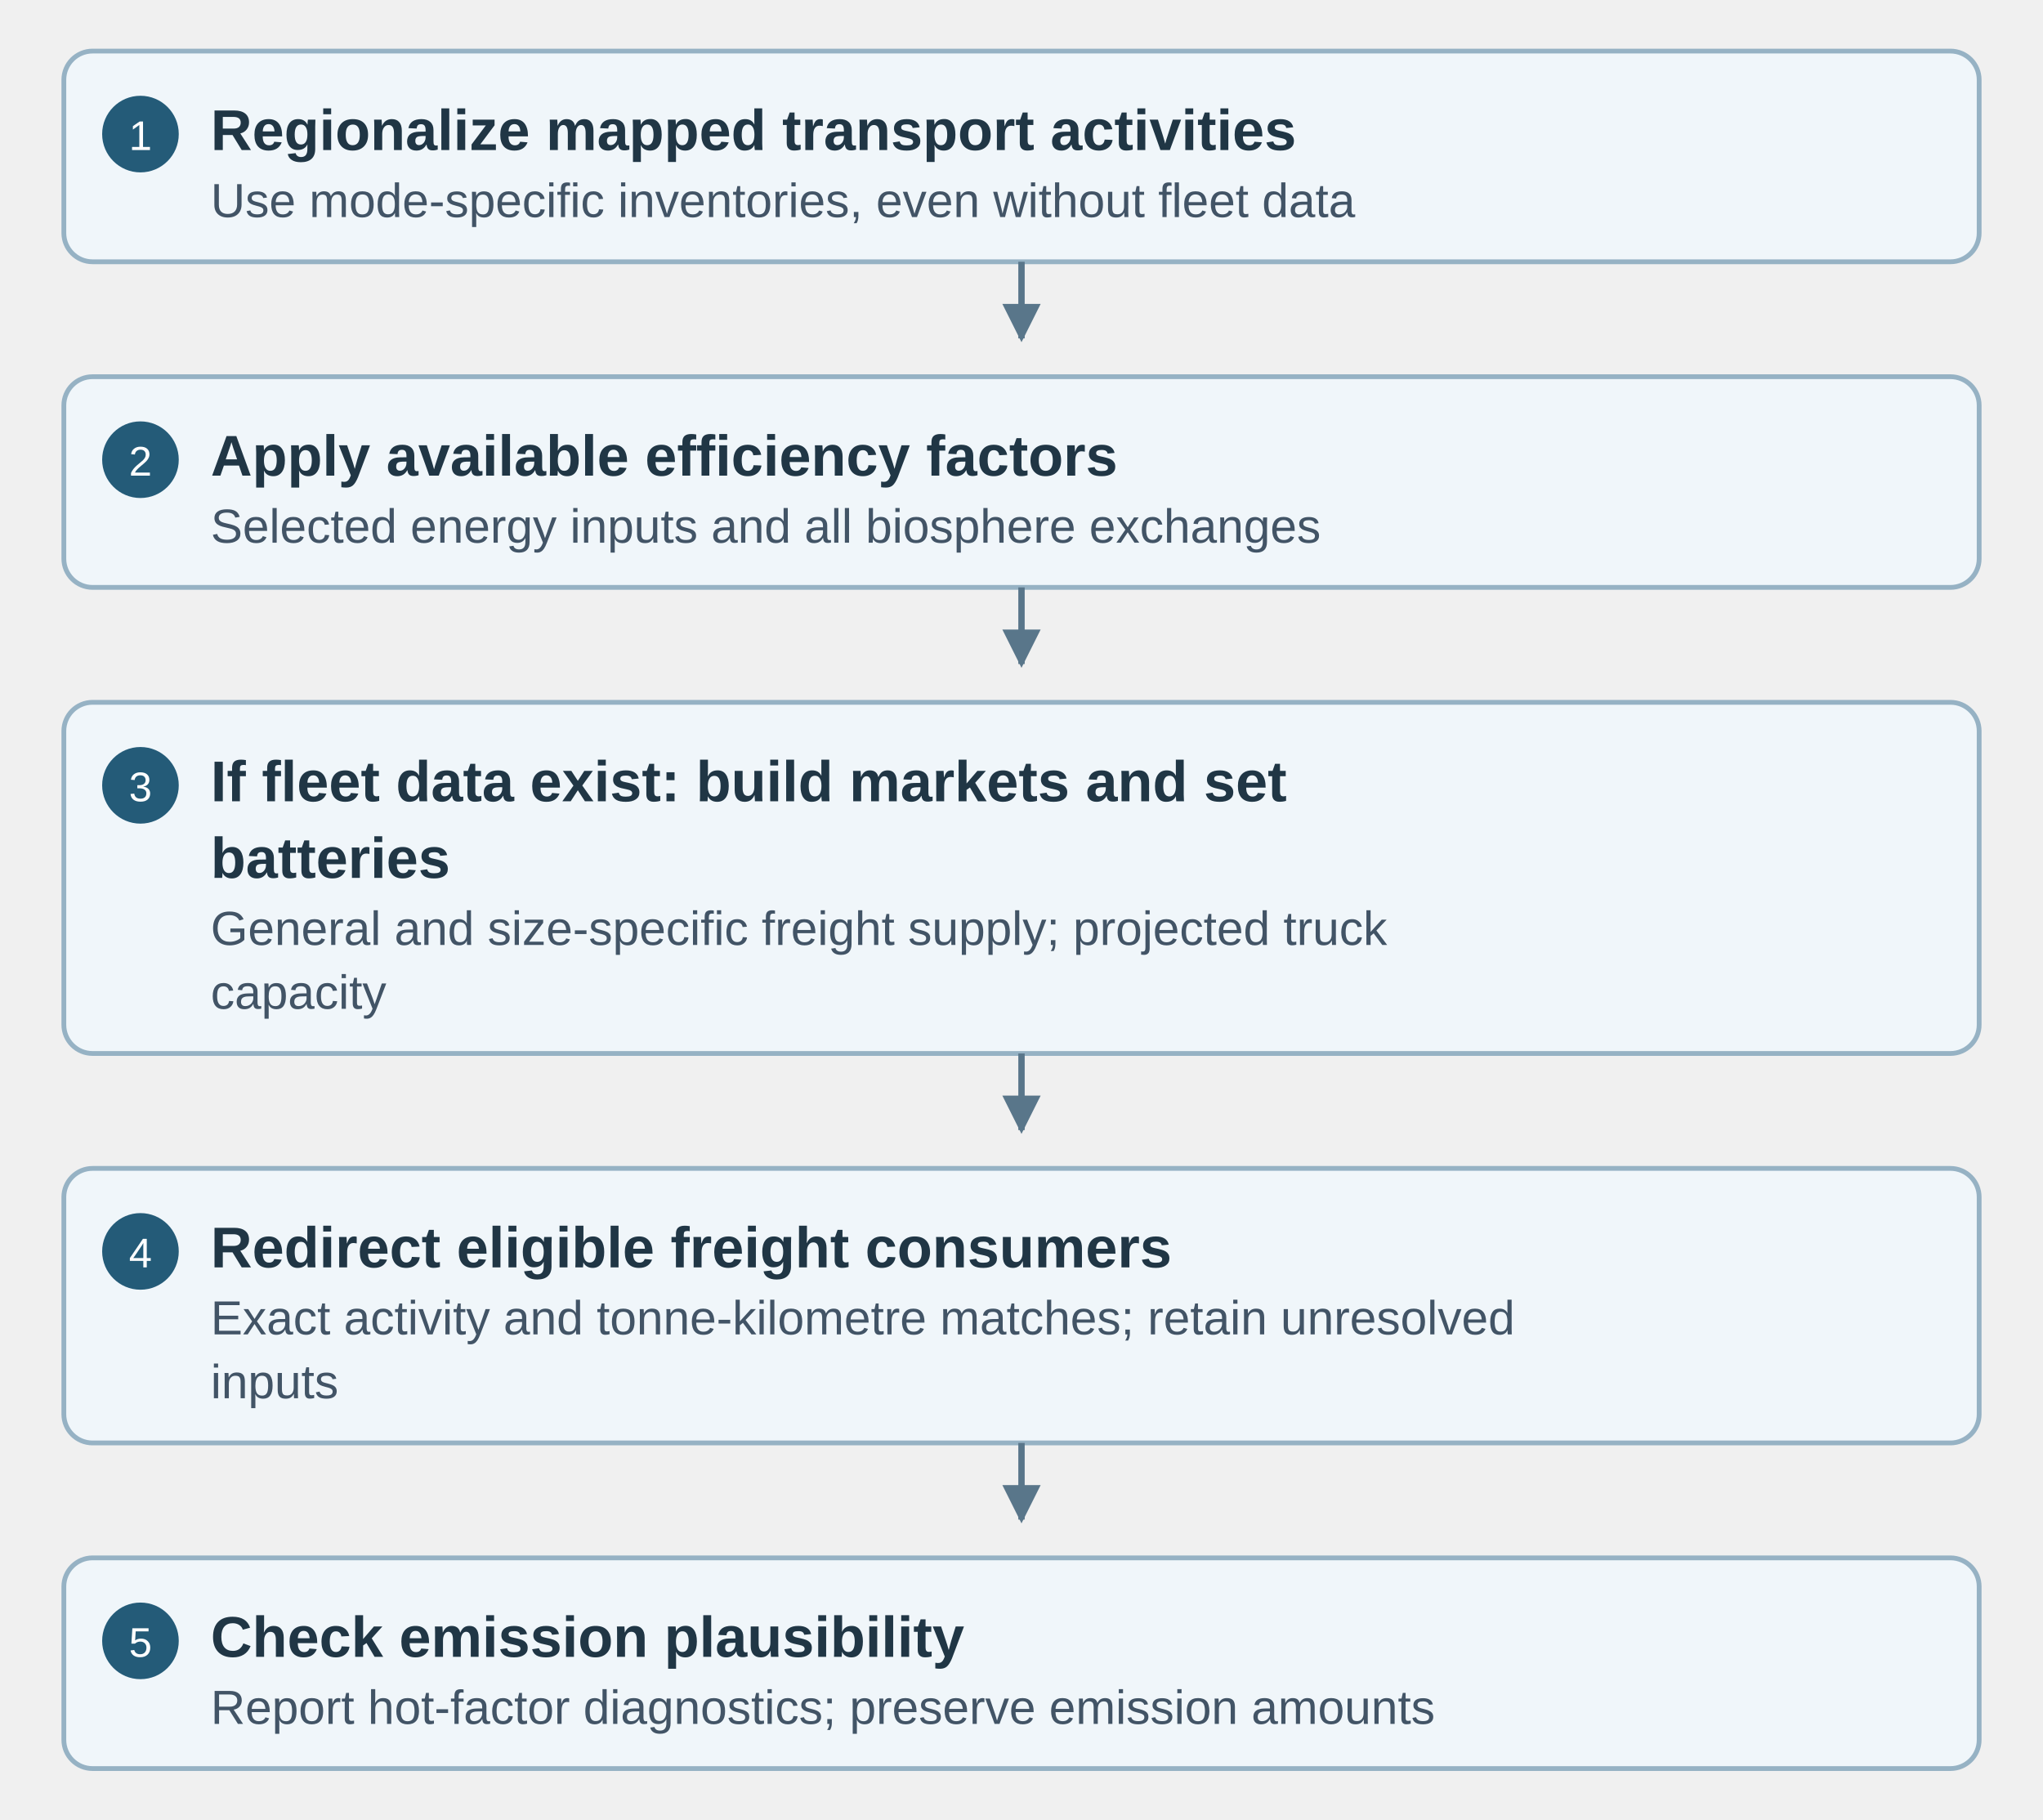
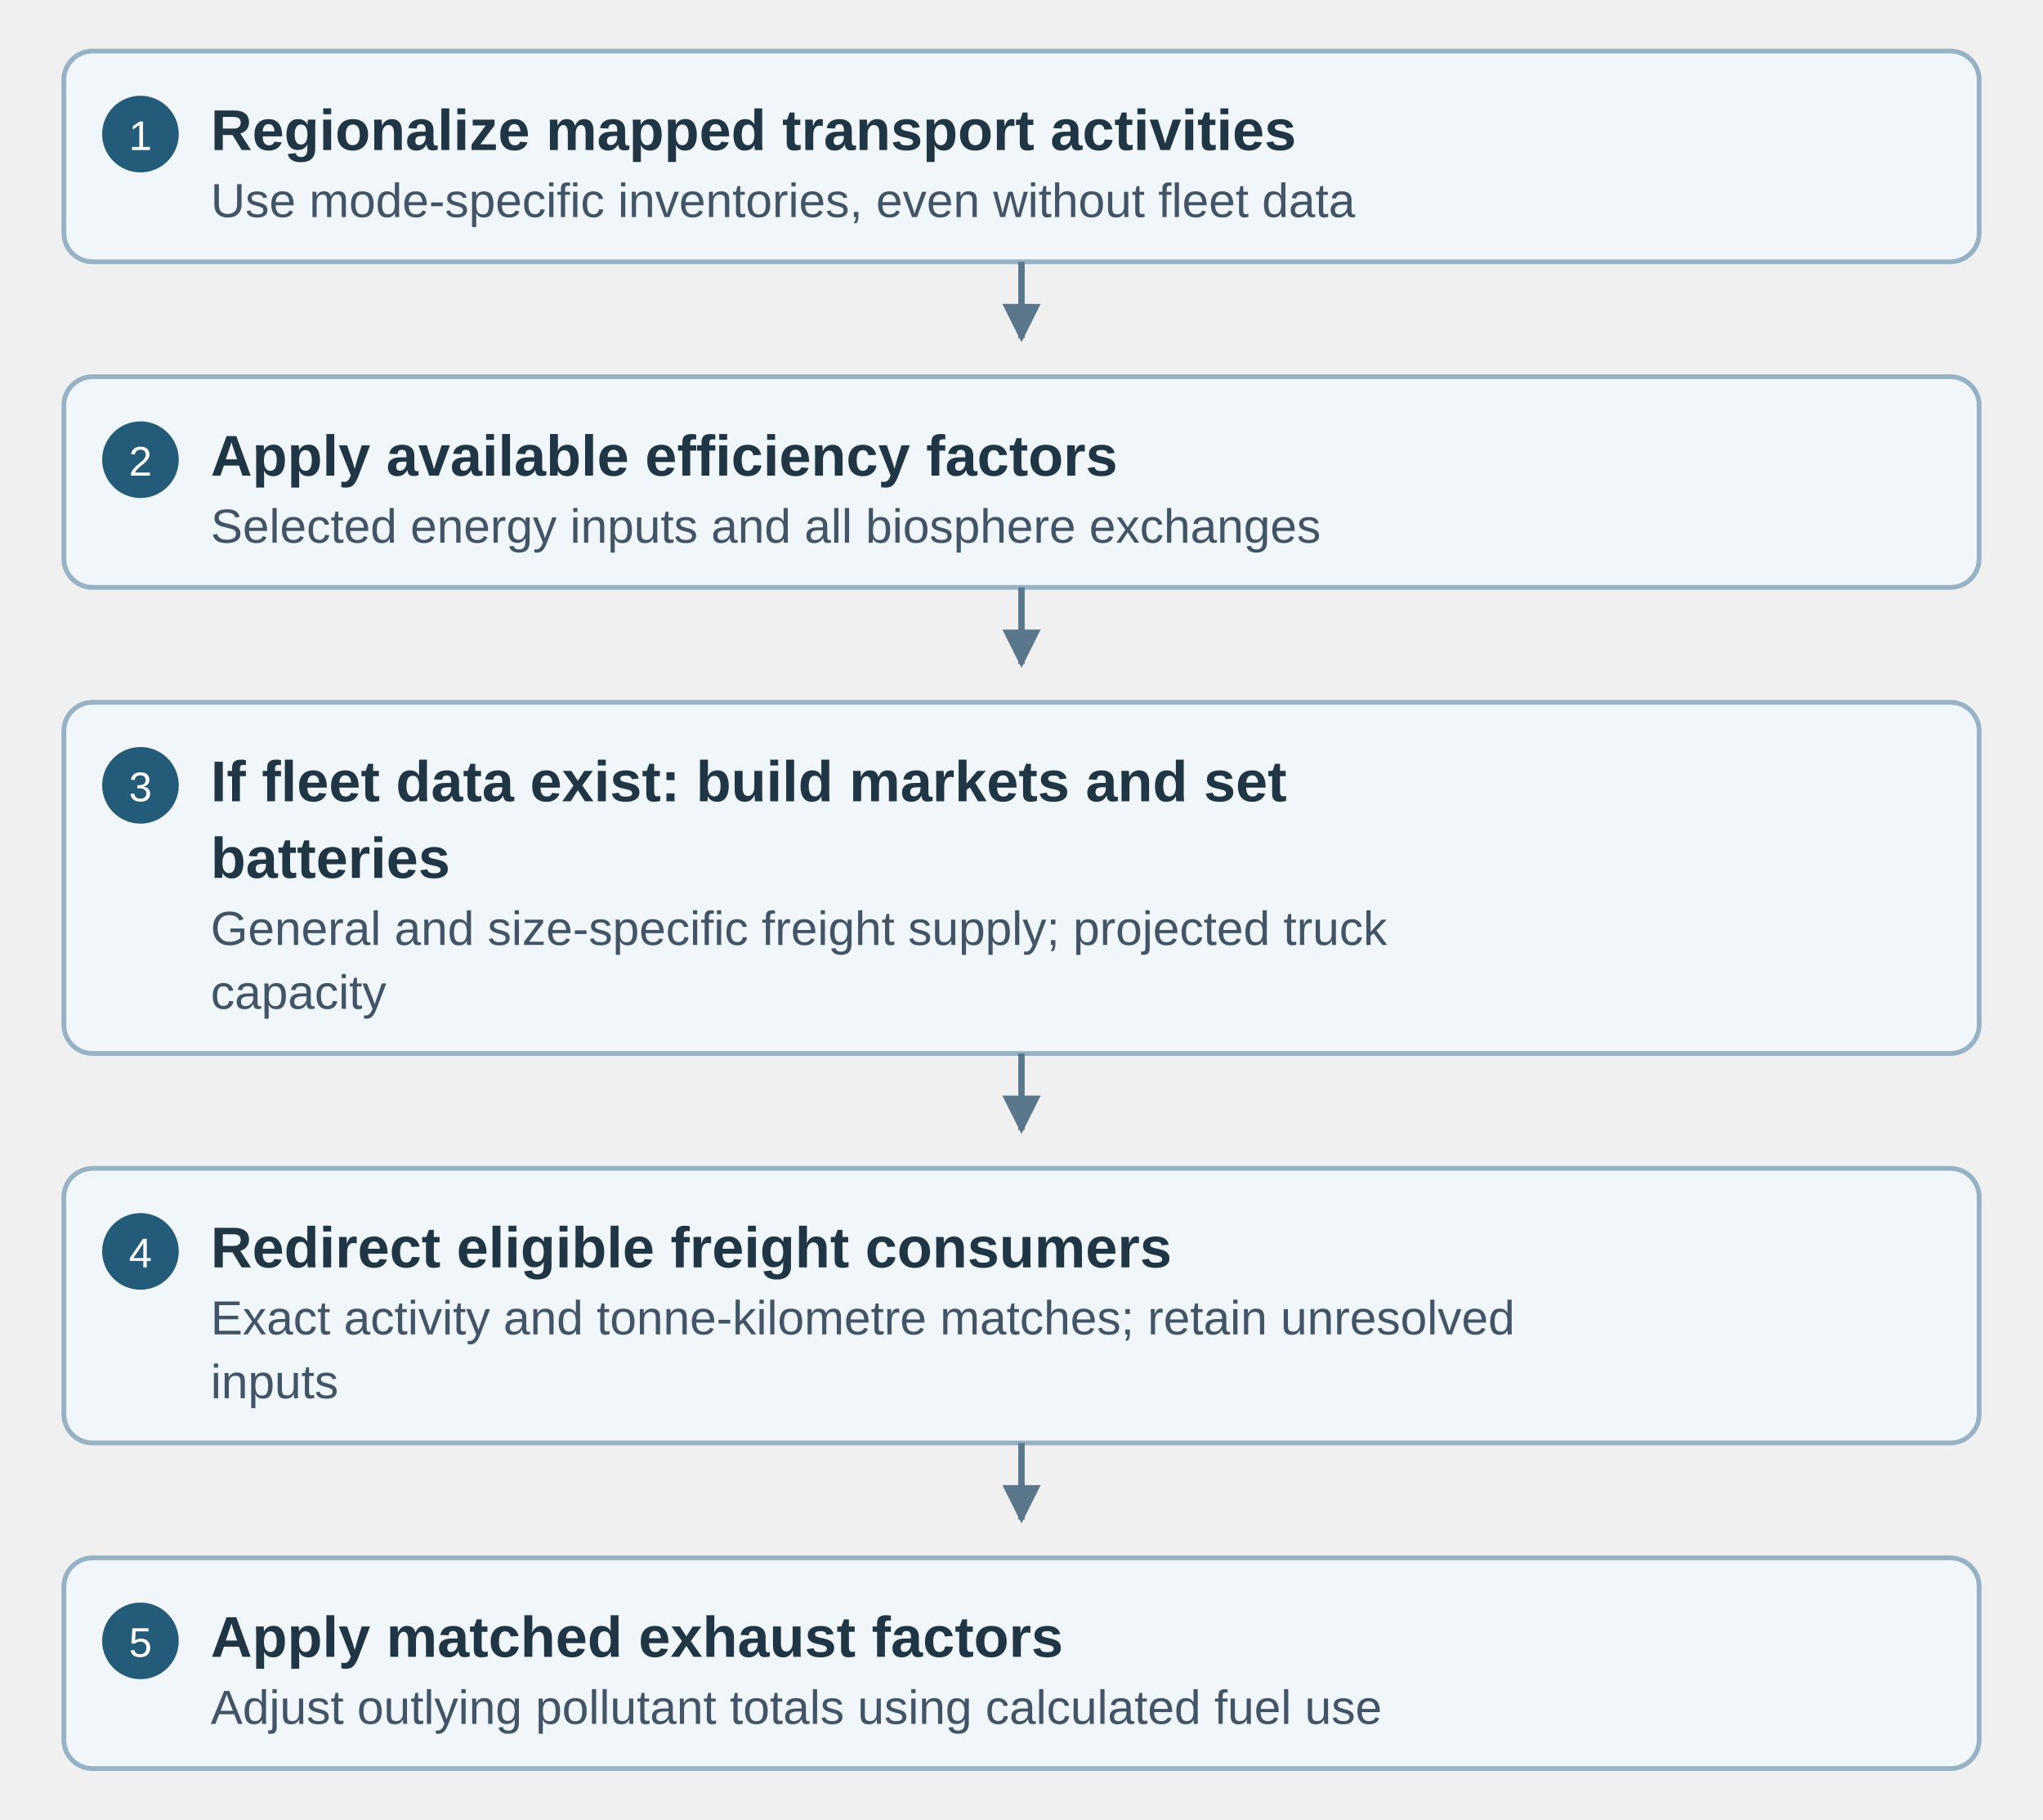
<svg xmlns="http://www.w3.org/2000/svg" width="640" height="570" viewBox="0 0 640 570" role="img" aria-labelledby="title description" font-family="Arial, Helvetica, sans-serif" fill="#203645">
  <defs>
    <marker id="arrow" viewBox="0 0 10 10" refX="9" refY="5" markerWidth="6" markerHeight="6" orient="auto-start-reverse">
      <path d="M0 0 L10 5 L0 10 Z" fill="#59768a" />
    </marker>
  </defs>
  <rect x="20" y="16" width="600" height="66" rx="9" fill="#f0f6fa" stroke="#96b2c4" stroke-width="1.5" />
  <circle cx="44" cy="42" r="12" fill="#245b78" />
  <text x="44" y="47" text-anchor="middle" font-size="13" fill="white">1</text>
  <text x="66" y="47" font-size="18" font-weight="600">Regionalize mapped transport activities</text>
  <text x="66" y="68" font-size="15" fill="#425466">Use mode-specific inventories, even without fleet data</text>
  <path d="M320 82 v24" stroke="#59768a" stroke-width="2" fill="none" marker-end="url(#arrow)" />
  <rect x="20" y="118" width="600" height="66" rx="9" fill="#f0f6fa" stroke="#96b2c4" stroke-width="1.5" />
  <circle cx="44" cy="144" r="12" fill="#245b78" />
  <text x="44" y="149" text-anchor="middle" font-size="13" fill="white">2</text>
  <text x="66" y="149" font-size="18" font-weight="600">Apply available efficiency factors</text>
  <text x="66" y="170" font-size="15" fill="#425466">Selected energy inputs and all biosphere exchanges</text>
  <path d="M320 184 v24" stroke="#59768a" stroke-width="2" fill="none" marker-end="url(#arrow)" />
  <rect x="20" y="220" width="600" height="110" rx="9" fill="#f0f6fa" stroke="#96b2c4" stroke-width="1.5" />
  <circle cx="44" cy="246" r="12" fill="#245b78" />
  <text x="44" y="251" text-anchor="middle" font-size="13" fill="white">3</text>
  <text x="66" y="251" font-size="18" font-weight="600">If fleet data exist: build markets and set</text>
  <text x="66" y="275" font-size="18" font-weight="600">batteries</text>
  <text x="66" y="296" font-size="15" fill="#425466">General and size-specific freight supply; projected truck</text>
  <text x="66" y="316" font-size="15" fill="#425466">capacity</text>
  <path d="M320 330 v24" stroke="#59768a" stroke-width="2" fill="none" marker-end="url(#arrow)" />
  <rect x="20" y="366" width="600" height="86" rx="9" fill="#f0f6fa" stroke="#96b2c4" stroke-width="1.5" />
  <circle cx="44" cy="392" r="12" fill="#245b78" />
  <text x="44" y="397" text-anchor="middle" font-size="13" fill="white">4</text>
  <text x="66" y="397" font-size="18" font-weight="600">Redirect eligible freight consumers</text>
  <text x="66" y="418" font-size="15" fill="#425466">Exact activity and tonne-kilometre matches; retain unresolved</text>
  <text x="66" y="438" font-size="15" fill="#425466">inputs</text>
  <path d="M320 452 v24" stroke="#59768a" stroke-width="2" fill="none" marker-end="url(#arrow)" />
  <rect x="20" y="488" width="600" height="66" rx="9" fill="#f0f6fa" stroke="#96b2c4" stroke-width="1.5" />
  <circle cx="44" cy="514" r="12" fill="#245b78" />
  <text x="44" y="519" text-anchor="middle" font-size="13" fill="white">5</text>
-   <text x="66" y="519" font-size="18" font-weight="600">Check emission plausibility</text>
-   <text x="66" y="540" font-size="15" fill="#425466">Report hot-factor diagnostics; preserve emission amounts</text>
+   <text x="66" y="519" font-size="18" font-weight="600">Apply matched exhaust factors</text>
+   <text x="66" y="540" font-size="15" fill="#425466">Adjust outlying pollutant totals using calculated fuel use</text>
</svg>
